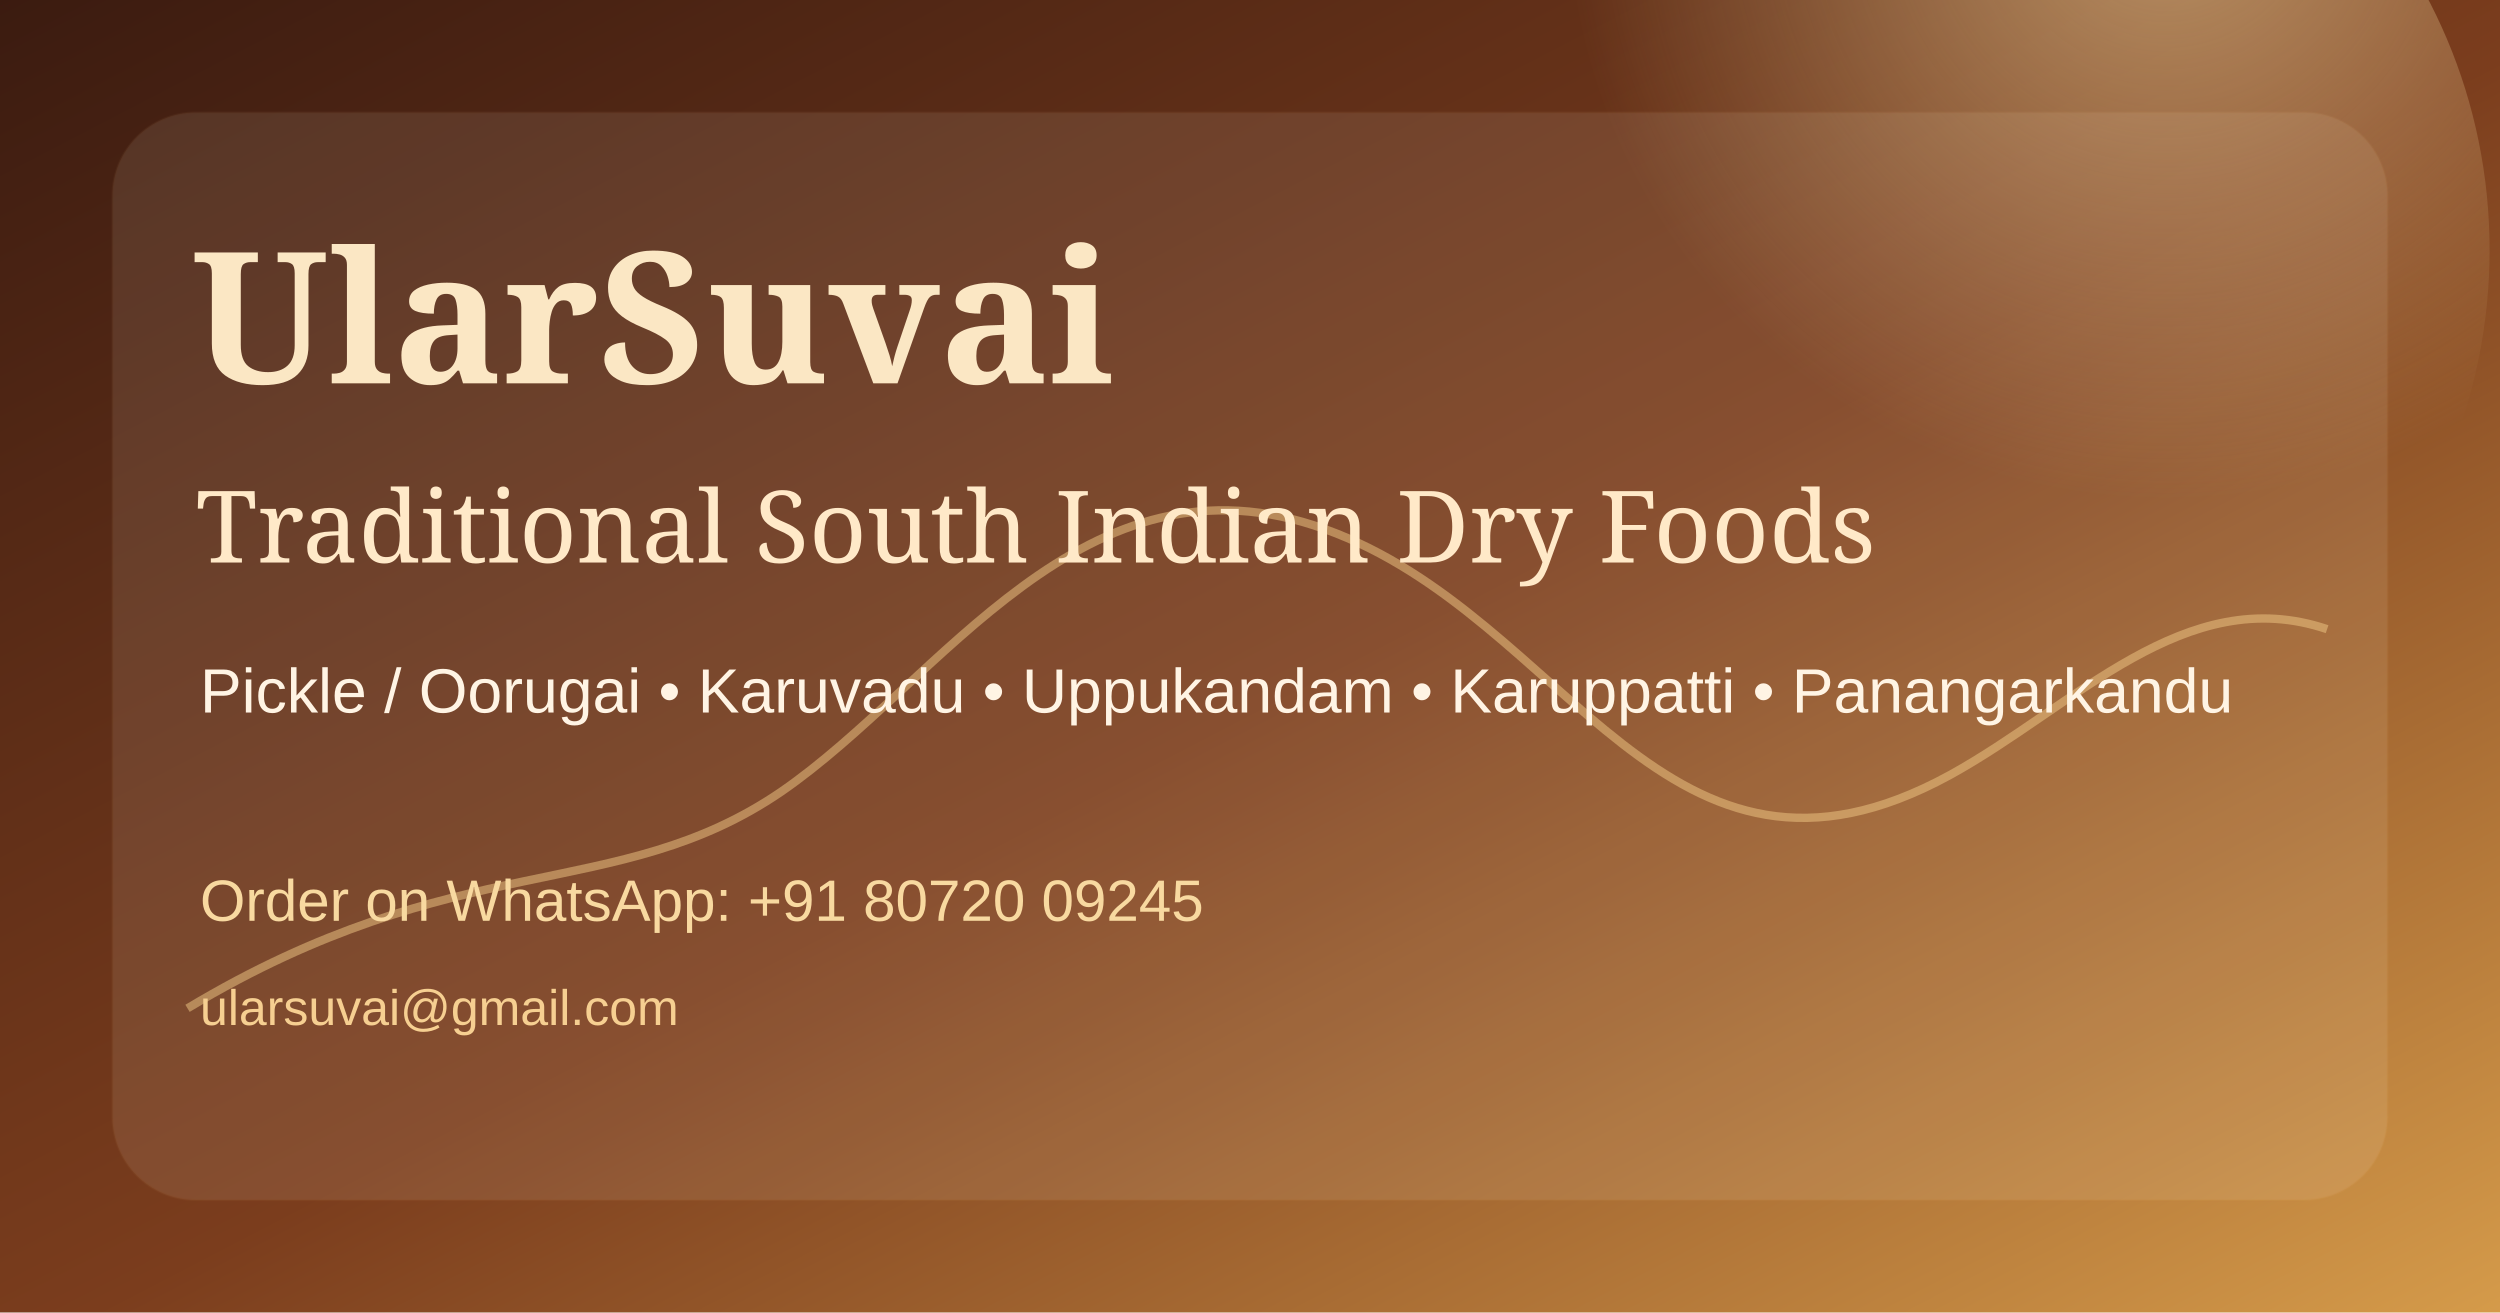
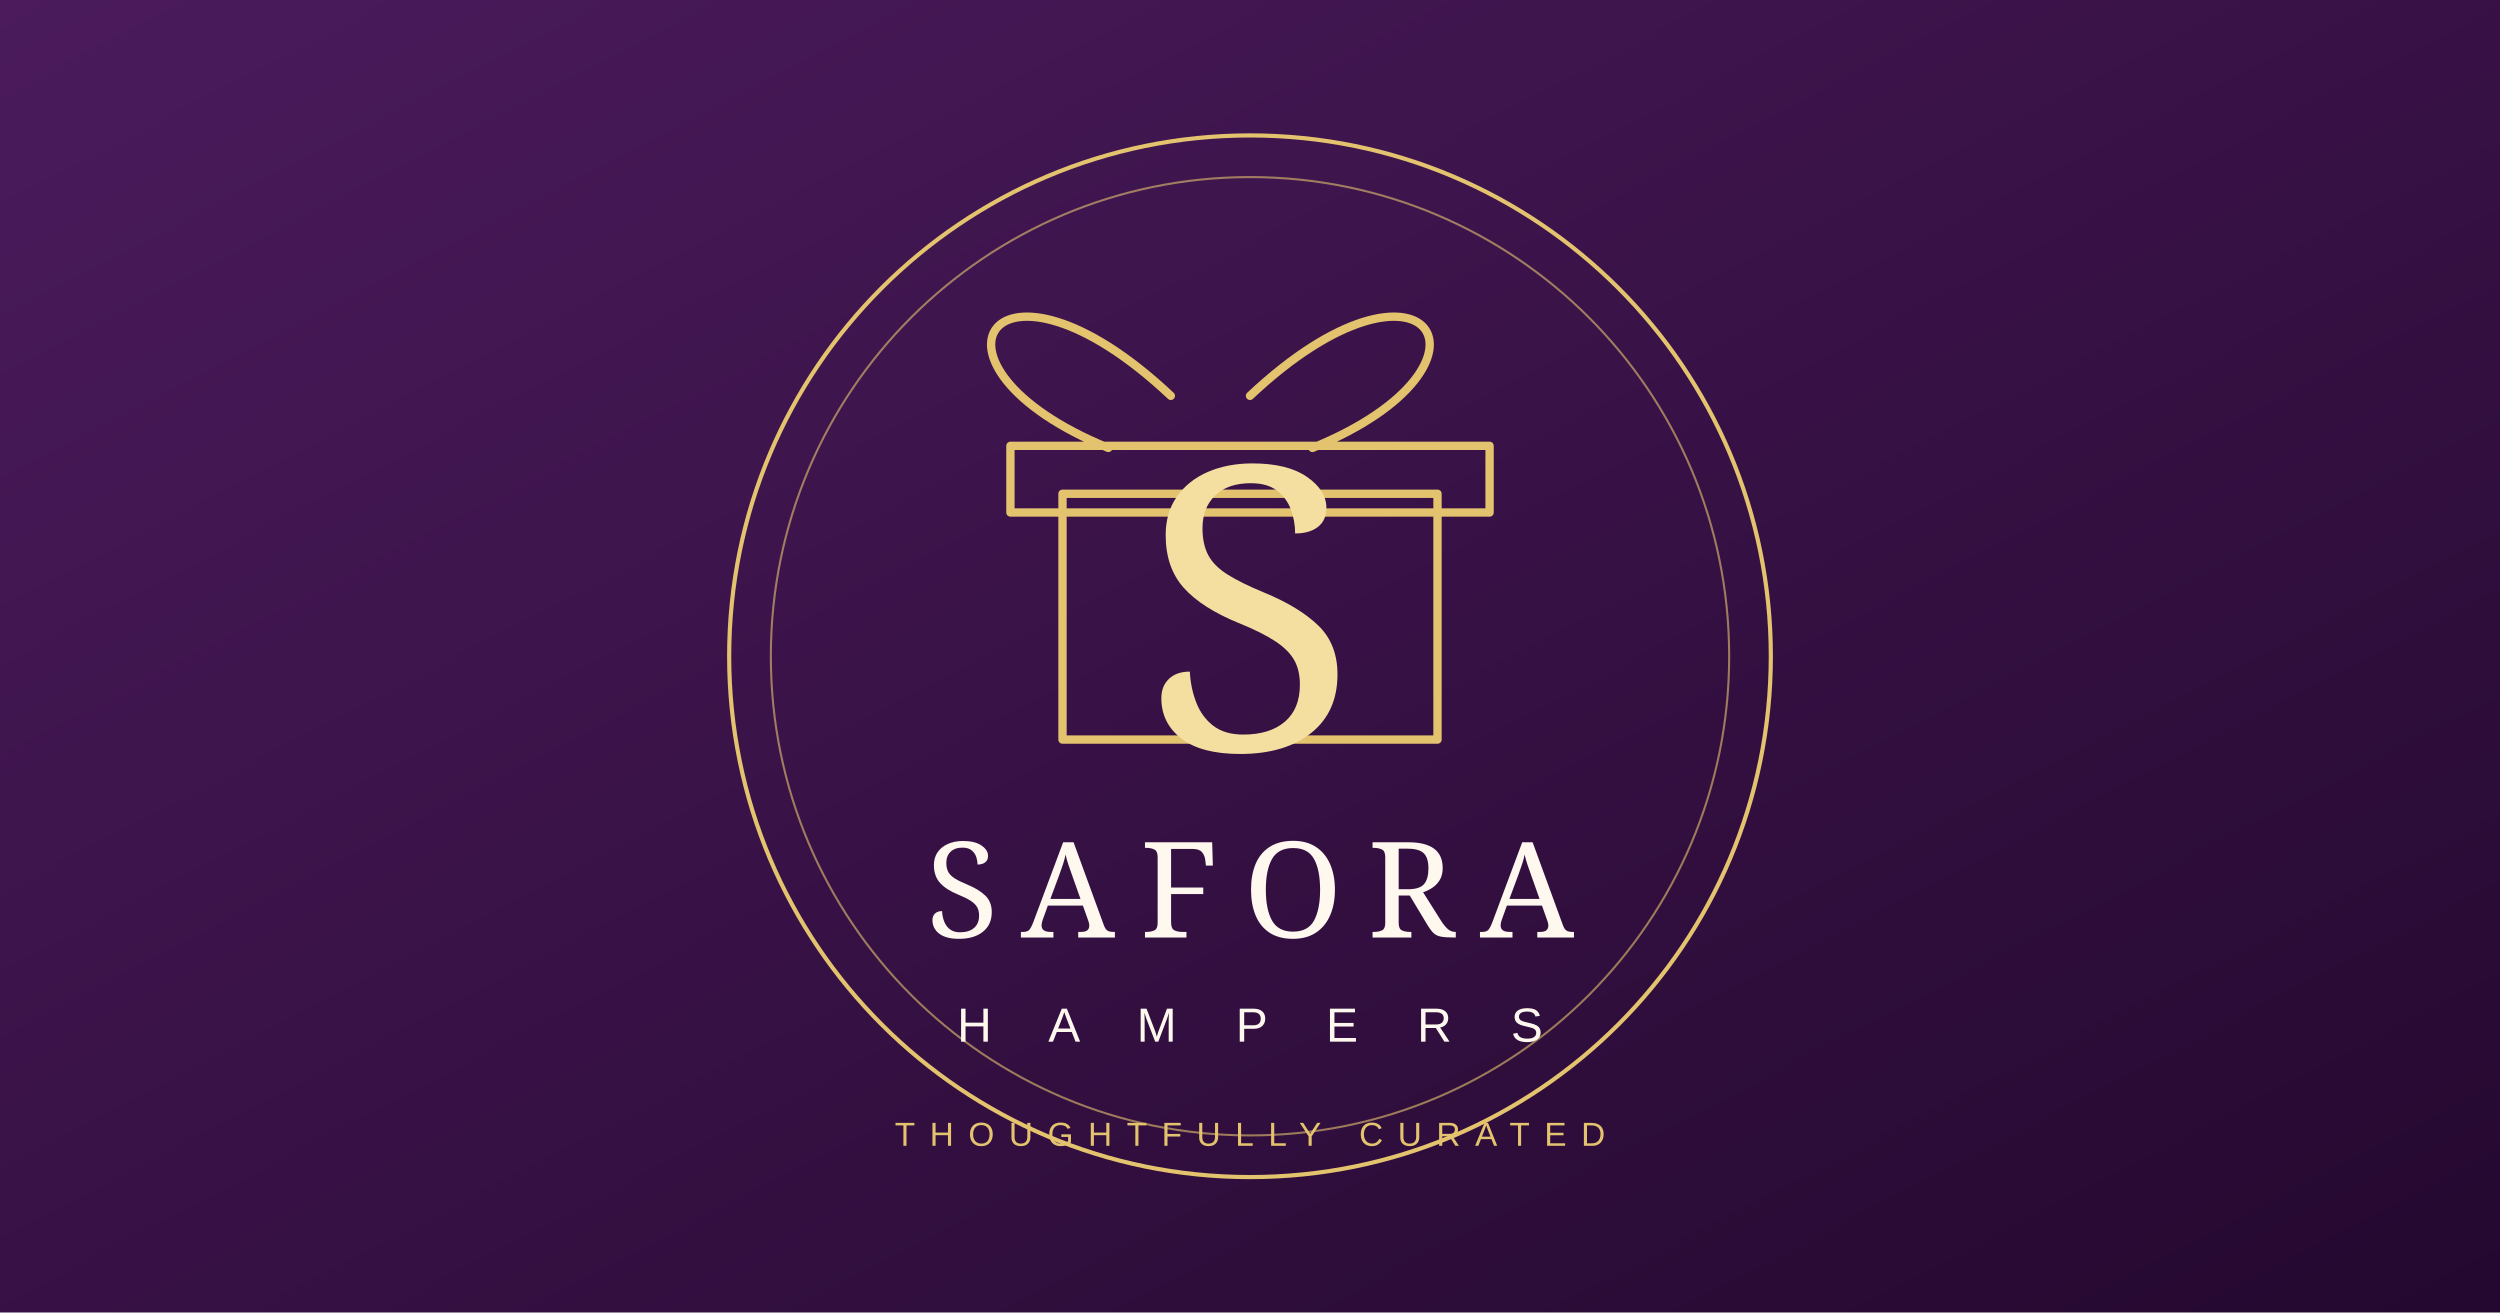
- <svg xmlns="http://www.w3.org/2000/svg" viewBox="0 0 1200 630">
+ <svg xmlns="http://www.w3.org/2000/svg" width="1200" height="630" viewBox="0 0 1200 630">
  <defs>
    <linearGradient id="bg" x1="0" y1="0" x2="1" y2="1">
-       <stop stop-color="#3b1b10" />
-       <stop offset=".52" stop-color="#7b3d1d" />
-       <stop offset="1" stop-color="#d59b4a" />
+       <stop stop-color="#4b1b5c" />
+       <stop offset="1" stop-color="#24082f" />
    </linearGradient>
-     <radialGradient id="sun" cx="70%" cy="18%" r="55%">
-       <stop stop-color="#f7dca2" stop-opacity=".55" />
-       <stop offset="1" stop-color="#f7dca2" stop-opacity="0" />
-     </radialGradient>
  </defs>
  <rect width="1200" height="630" fill="url(#bg)" />
-   <rect x="54" y="54" width="1092" height="522" rx="40" fill="#fff3df" opacity=".1" stroke="#f5c77d" stroke-opacity=".4" />
-   <circle cx="935" cy="120" r="260" fill="url(#sun)" />
-   <path d="M90 484c130-78 206-50 285-104 77-53 145-168 261-126 117 42 163 193 300 118 60-33 113-93 181-70" fill="none" stroke="#f2c986" stroke-width="4" opacity=".5" />
-   <text x="92" y="184" font-family="Georgia, serif" font-size="88" font-weight="700" fill="#fbe7c4">UlarSuvai</text>
-   <text x="94" y="270" font-family="Georgia, serif" font-size="48" fill="#ffe9c8">Traditional South Indian Dry Foods</text>
-   <text x="96" y="342" font-family="Arial, sans-serif" font-size="30" fill="#fff4e4">Pickle / Oorugai • Karuvadu • Uppukandam • Karuppatti • Panangarkandu</text>
-   <text x="96" y="442" font-family="Arial, sans-serif" font-size="28" fill="#f8d9a0">Order on WhatsApp: +91 80720 09245</text>
-   <text x="96" y="492" font-family="Arial, sans-serif" font-size="24" fill="#f6cf91">ularsuvai@gmail.com</text>
+   <circle cx="600" cy="315" r="250" fill="none" stroke="#e4c36f" stroke-width="2" />
+   <circle cx="600" cy="315" r="230" fill="none" stroke="#e4c36f" stroke-width="1" opacity=".6" />
+   <g fill="none" stroke="#e4c36f" stroke-width="4" stroke-linecap="round" stroke-linejoin="round">
+     <path d="M562 190c-85-80-128-15-30 25m68-25c85-80 128-15 30 25M510 237h180v118H510zM485 214h230v32H485z" />
+   </g>
+   <text x="600" y="360" text-anchor="middle" font-family="Georgia,serif" font-size="190" fill="#f4dfa0">S</text>
+   <text x="600" y="450" text-anchor="middle" font-family="Georgia,serif" font-size="64" letter-spacing="12" fill="#fff8ee">SAFORA</text>
+   <text x="600" y="500" text-anchor="middle" font-family="Arial,sans-serif" font-size="23" letter-spacing="11" fill="#fff8ee">H A M P E R S</text>
+   <text x="600" y="550" text-anchor="middle" font-family="Arial,sans-serif" font-size="16" letter-spacing="7" fill="#e4c36f">THOUGHTFULLY CURATED</text>
</svg>
